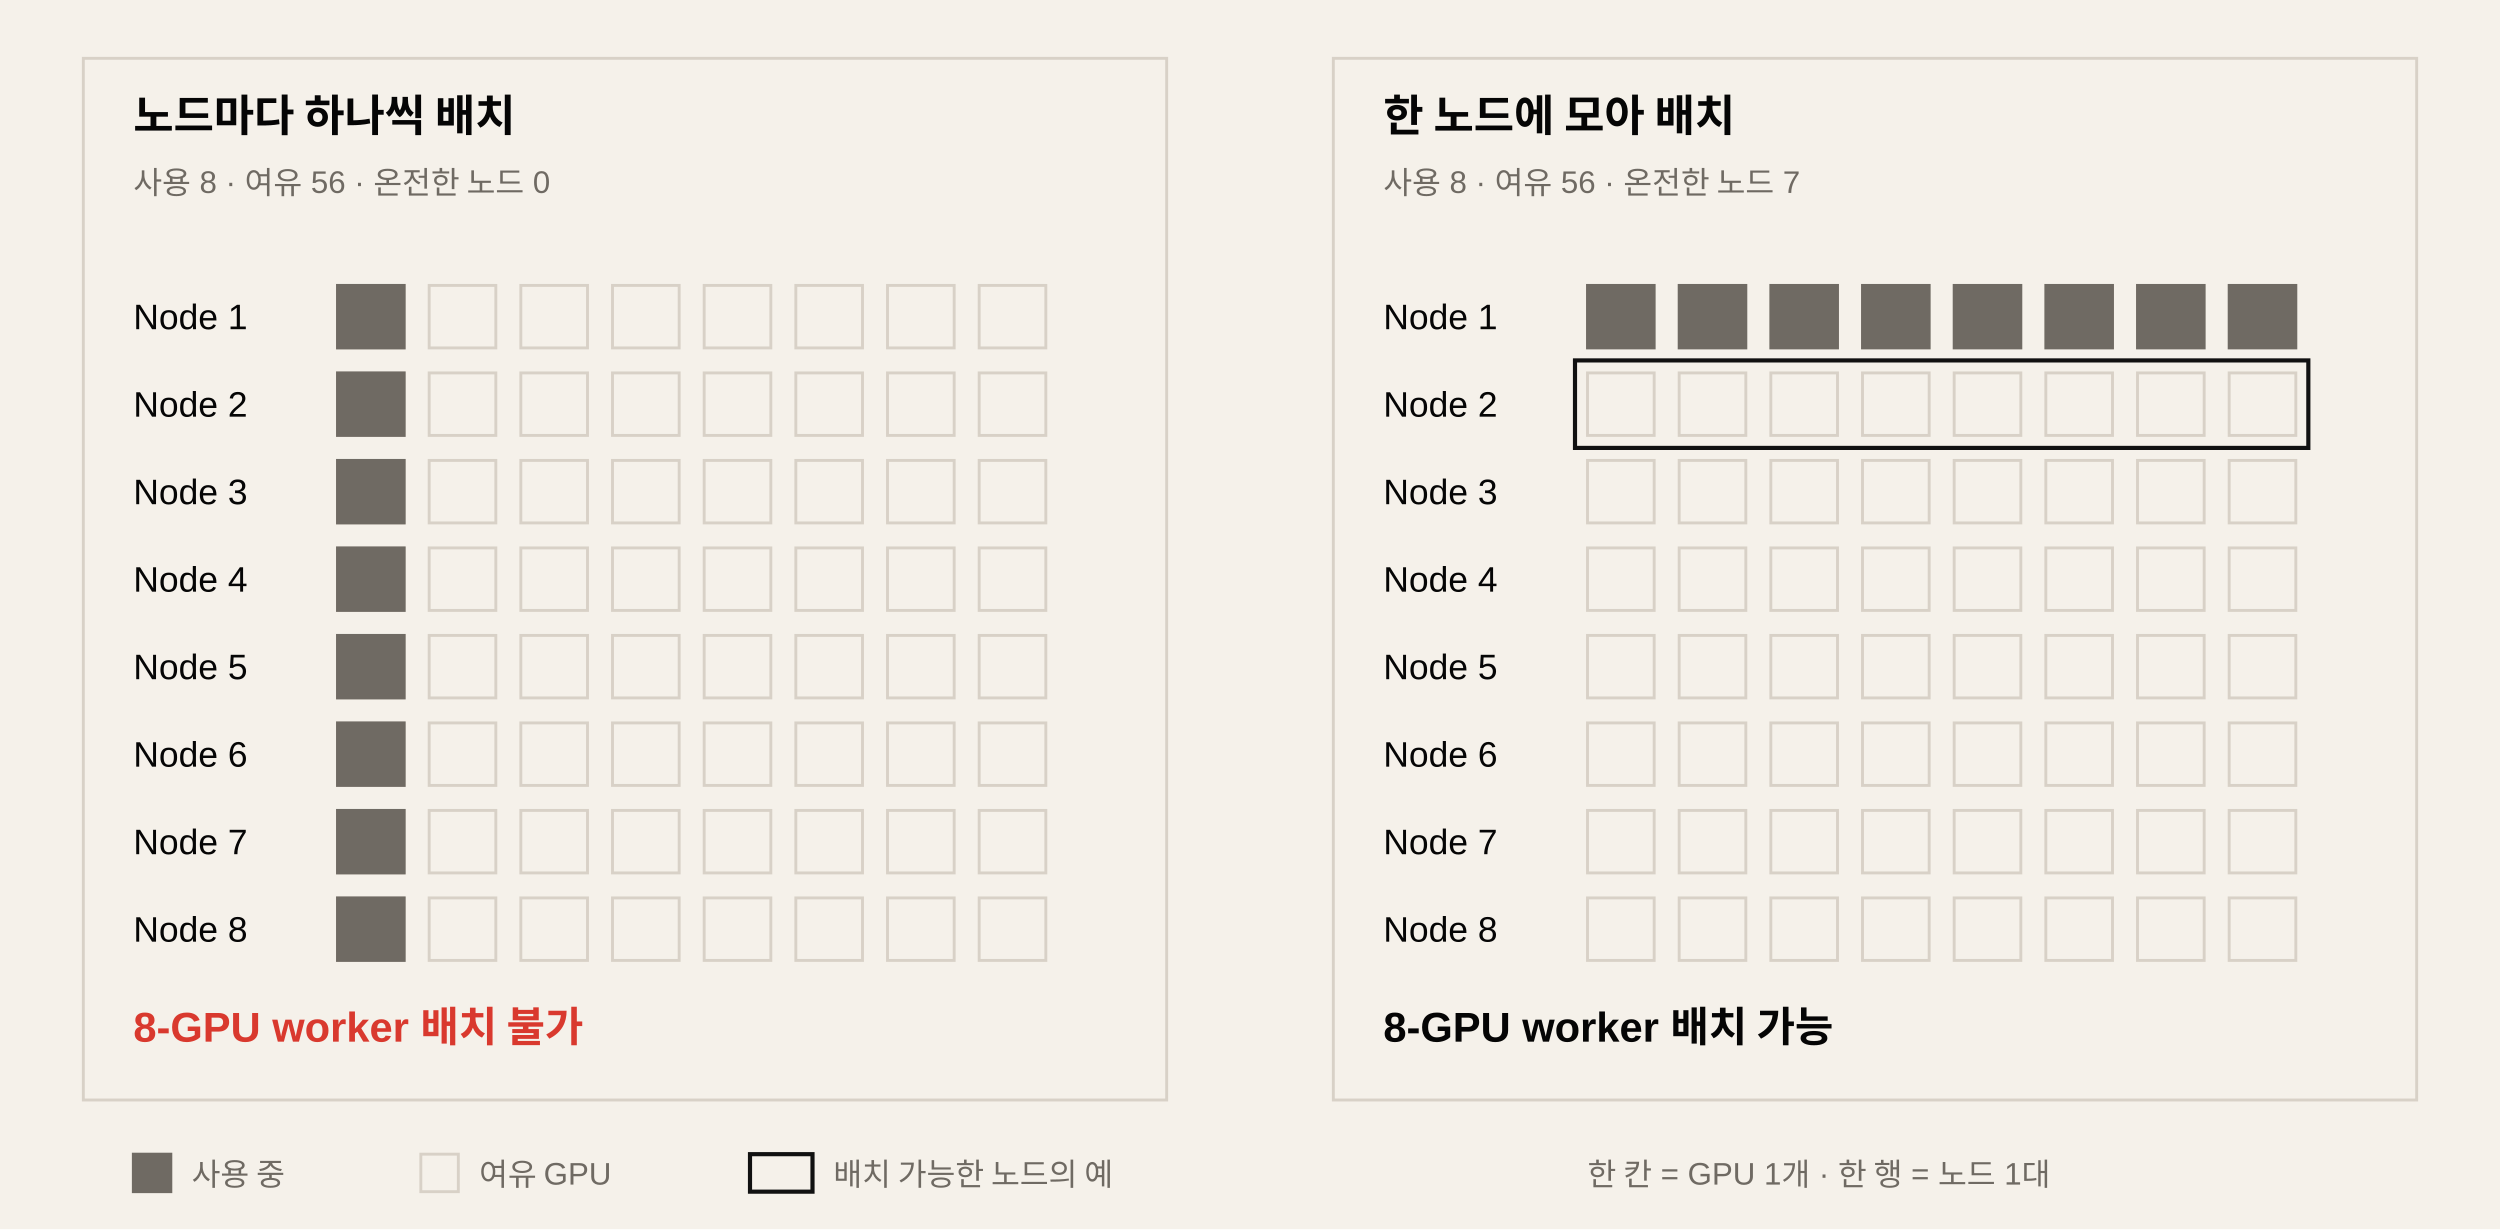
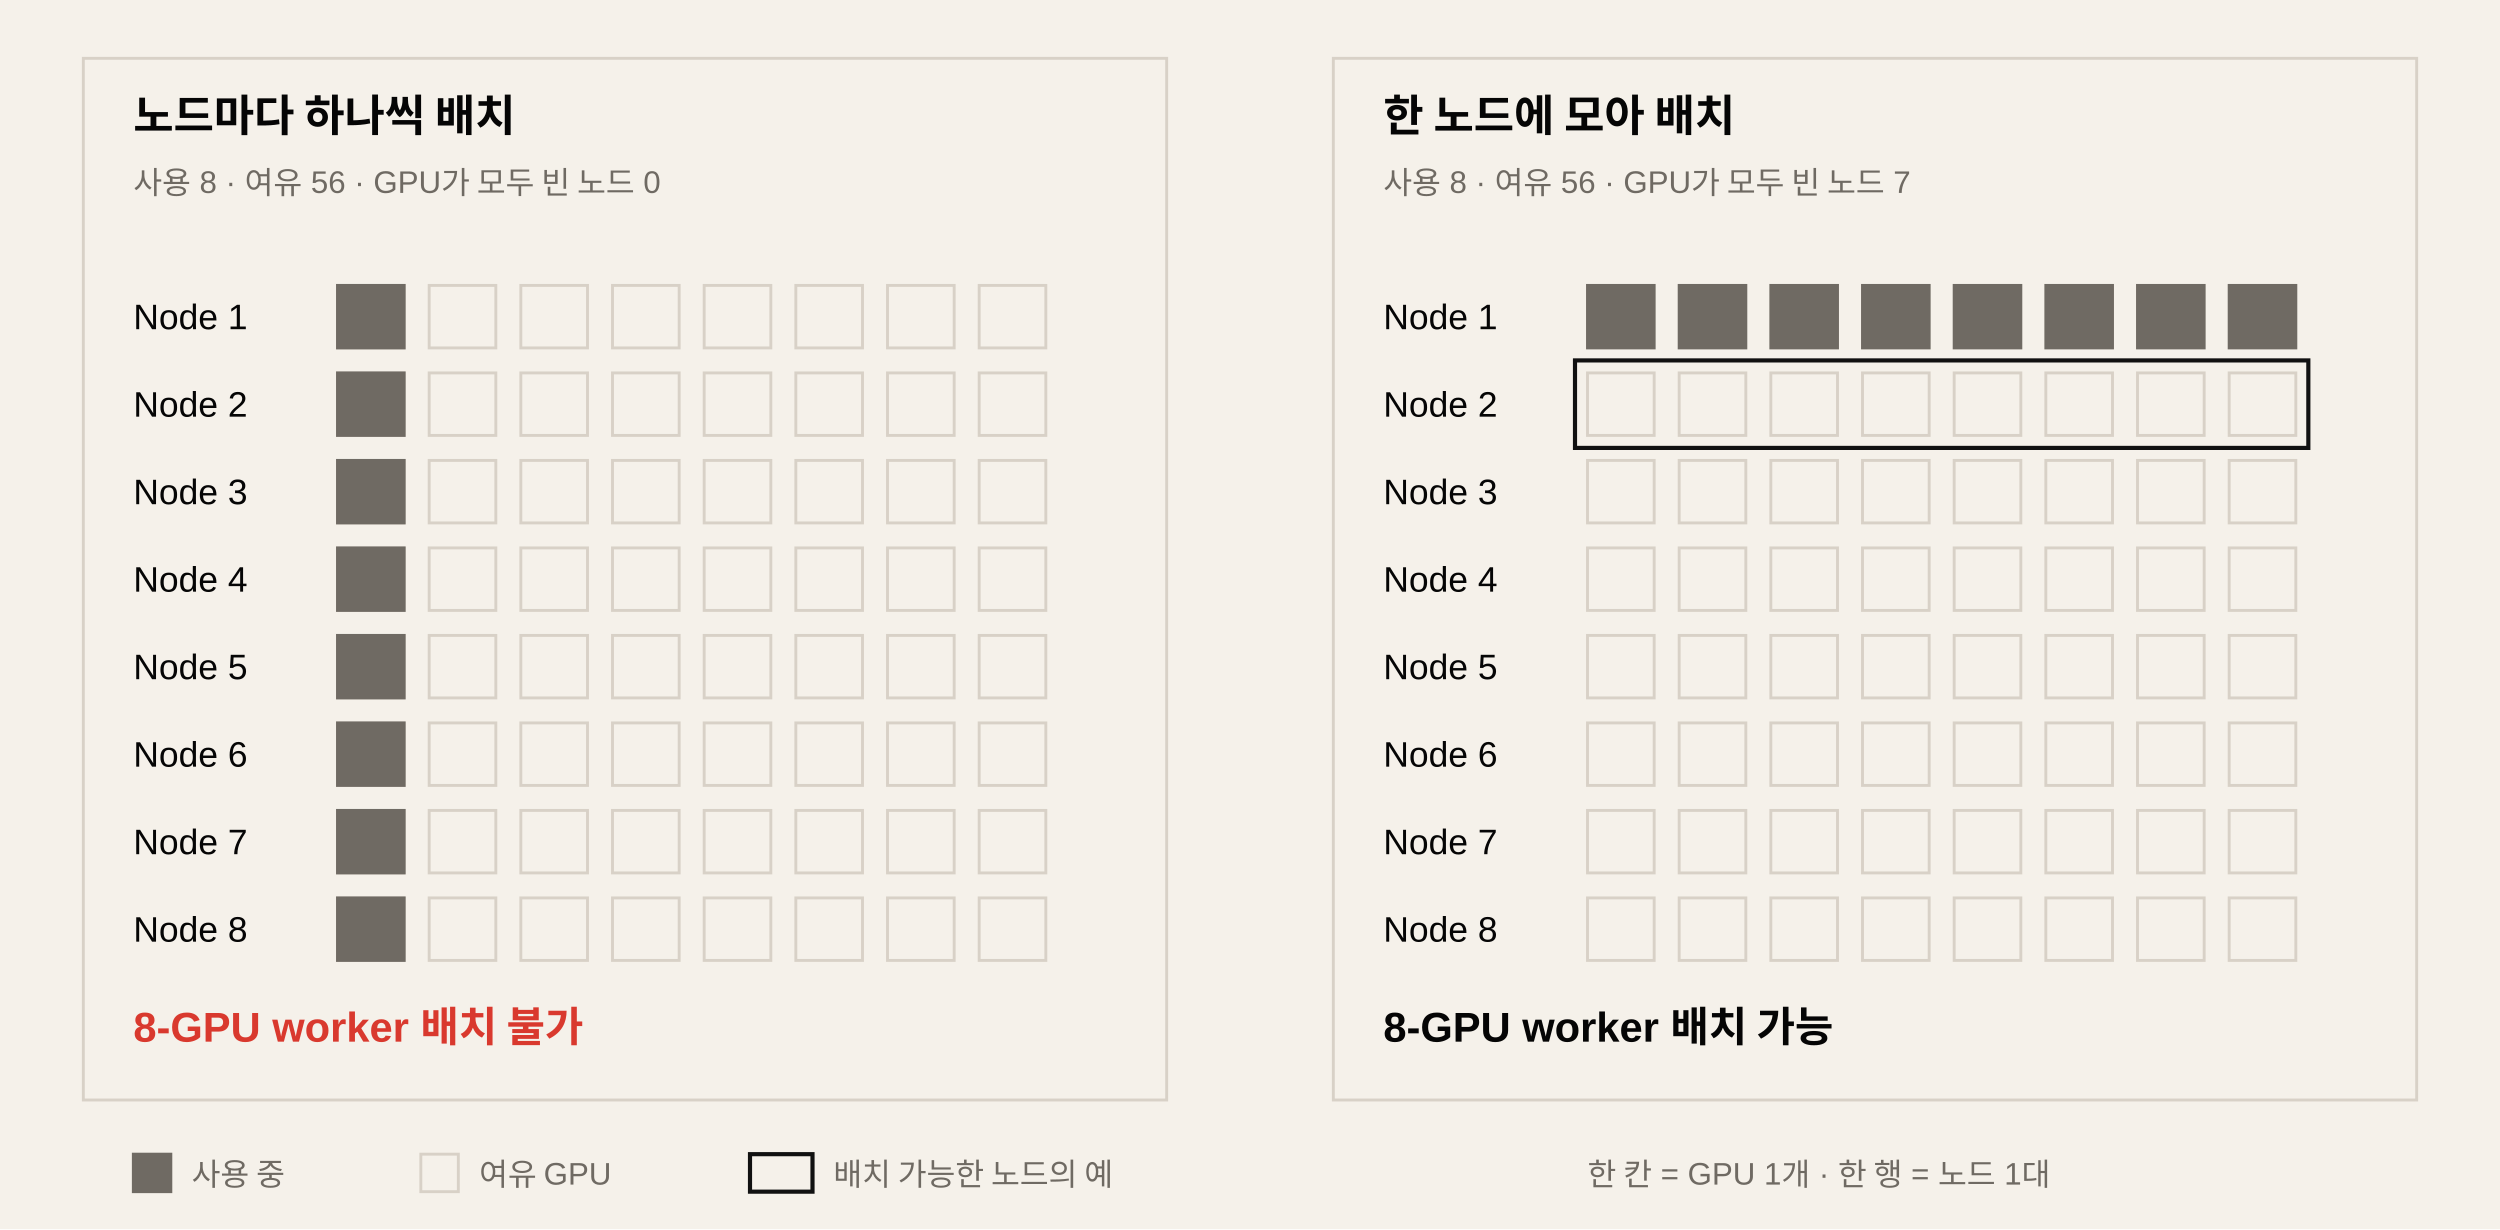
<svg xmlns="http://www.w3.org/2000/svg" width="1200" height="590" viewBox="0 0 1200 590" role="img" aria-labelledby="title desc">
  <style>
    .bg { fill: #F5F1EA; }
    .panel { fill: none; stroke: #D8D1C7; stroke-width: 1.4; }
    .free { fill: none; stroke: #D8D1C7; stroke-width: 1.4; }
    .used { fill: #6F6A63; stroke: #6F6A63; stroke-width: 1.4; }
    .candidate { fill: none; stroke: #111111; stroke-width: 2; }
    text { font-family: Arial, "Noto Sans CJK KR", "Noto Sans KR", sans-serif; }
    .label { fill: #050505; font-size: 21px; font-weight: 700; }
    .text { fill: #050505; font-size: 17px; }
    .small { fill: #6F6A63; font-size: 15px; }
    .result { fill: #050505; font-size: 20px; font-weight: 700; }
    .blocked { fill: #D9392E; font-size: 20px; font-weight: 700; }
  </style>
  <defs>
    <g id="free-row">
      <rect class="free" x="0" y="0" width="32" height="30" />
      <rect class="free" x="44" y="0" width="32" height="30" />
      <rect class="free" x="88" y="0" width="32" height="30" />
      <rect class="free" x="132" y="0" width="32" height="30" />
      <rect class="free" x="176" y="0" width="32" height="30" />
      <rect class="free" x="220" y="0" width="32" height="30" />
      <rect class="free" x="264" y="0" width="32" height="30" />
      <rect class="free" x="308" y="0" width="32" height="30" />
    </g>
    <g id="sparse-row">
      <use href="#free-row" />
      <rect class="used" x="0" y="0" width="32" height="30" />
    </g>
    <g id="full-row">
      <rect class="used" x="0" y="0" width="32" height="30" />
      <rect class="used" x="44" y="0" width="32" height="30" />
      <rect class="used" x="88" y="0" width="32" height="30" />
      <rect class="used" x="132" y="0" width="32" height="30" />
      <rect class="used" x="176" y="0" width="32" height="30" />
      <rect class="used" x="220" y="0" width="32" height="30" />
      <rect class="used" x="264" y="0" width="32" height="30" />
      <rect class="used" x="308" y="0" width="32" height="30" />
    </g>
  </defs>
  <rect class="bg" width="1200" height="590" />
  <rect class="panel" x="40" y="28" width="520" height="500" />
  <rect class="panel" x="640" y="28" width="520" height="500" />
  <text class="label" x="64" y="63">노드마다 하나씩 배치</text>
-   <text class="small" x="64" y="93">사용 8 · 여유 56 · 온전한 노드 0</text>
+   <text class="small" x="64" y="93">사용 8 · 여유 56 · GPU가 모두 빈 노드 0</text>
  <text class="label" x="664" y="63">한 노드에 모아 배치</text>
-   <text class="small" x="664" y="93">사용 8 · 여유 56 · 온전한 노드 7</text>
+   <text class="small" x="664" y="93">사용 8 · 여유 56 · GPU가 모두 빈 노드 7</text>
  <g transform="translate(162 137)">
    <use href="#sparse-row" y="0" />
    <use href="#sparse-row" y="42" />
    <use href="#sparse-row" y="84" />
    <use href="#sparse-row" y="126" />
    <use href="#sparse-row" y="168" />
    <use href="#sparse-row" y="210" />
    <use href="#sparse-row" y="252" />
    <use href="#sparse-row" y="294" />
  </g>
  <g transform="translate(762 137)">
    <use href="#full-row" y="0" />
    <use href="#free-row" y="42" />
    <use href="#free-row" y="84" />
    <use href="#free-row" y="126" />
    <use href="#free-row" y="168" />
    <use href="#free-row" y="210" />
    <use href="#free-row" y="252" />
    <use href="#free-row" y="294" />
    <rect class="candidate" x="-6" y="36" width="352" height="42" />
  </g>
  <g class="text">
    <text x="64" y="158">Node 1</text>
    <text x="64" y="200">Node 2</text>
    <text x="64" y="242">Node 3</text>
    <text x="64" y="284">Node 4</text>
    <text x="64" y="326">Node 5</text>
    <text x="64" y="368">Node 6</text>
    <text x="64" y="410">Node 7</text>
    <text x="64" y="452">Node 8</text>
    <text x="664" y="158">Node 1</text>
    <text x="664" y="200">Node 2</text>
    <text x="664" y="242">Node 3</text>
    <text x="664" y="284">Node 4</text>
    <text x="664" y="326">Node 5</text>
    <text x="664" y="368">Node 6</text>
    <text x="664" y="410">Node 7</text>
    <text x="664" y="452">Node 8</text>
  </g>
  <text class="blocked" x="64" y="500">8-GPU worker 배치 불가</text>
  <text class="result" x="664" y="500">8-GPU worker 배치 가능</text>
  <rect class="used" x="64" y="554" width="18" height="18" />
  <text class="small" x="92" y="569">사용 중</text>
  <rect class="free" x="202" y="554" width="18" height="18" />
  <text class="small" x="230" y="569">여유 GPU</text>
  <rect class="candidate" x="360" y="554" width="30" height="18" />
  <text class="small" x="400" y="569">배치 가능한 노드의 예</text>
  <text class="small" x="762" y="569">한 칸 = GPU 1개 · 한 행 = 노드 1대</text>
</svg>
